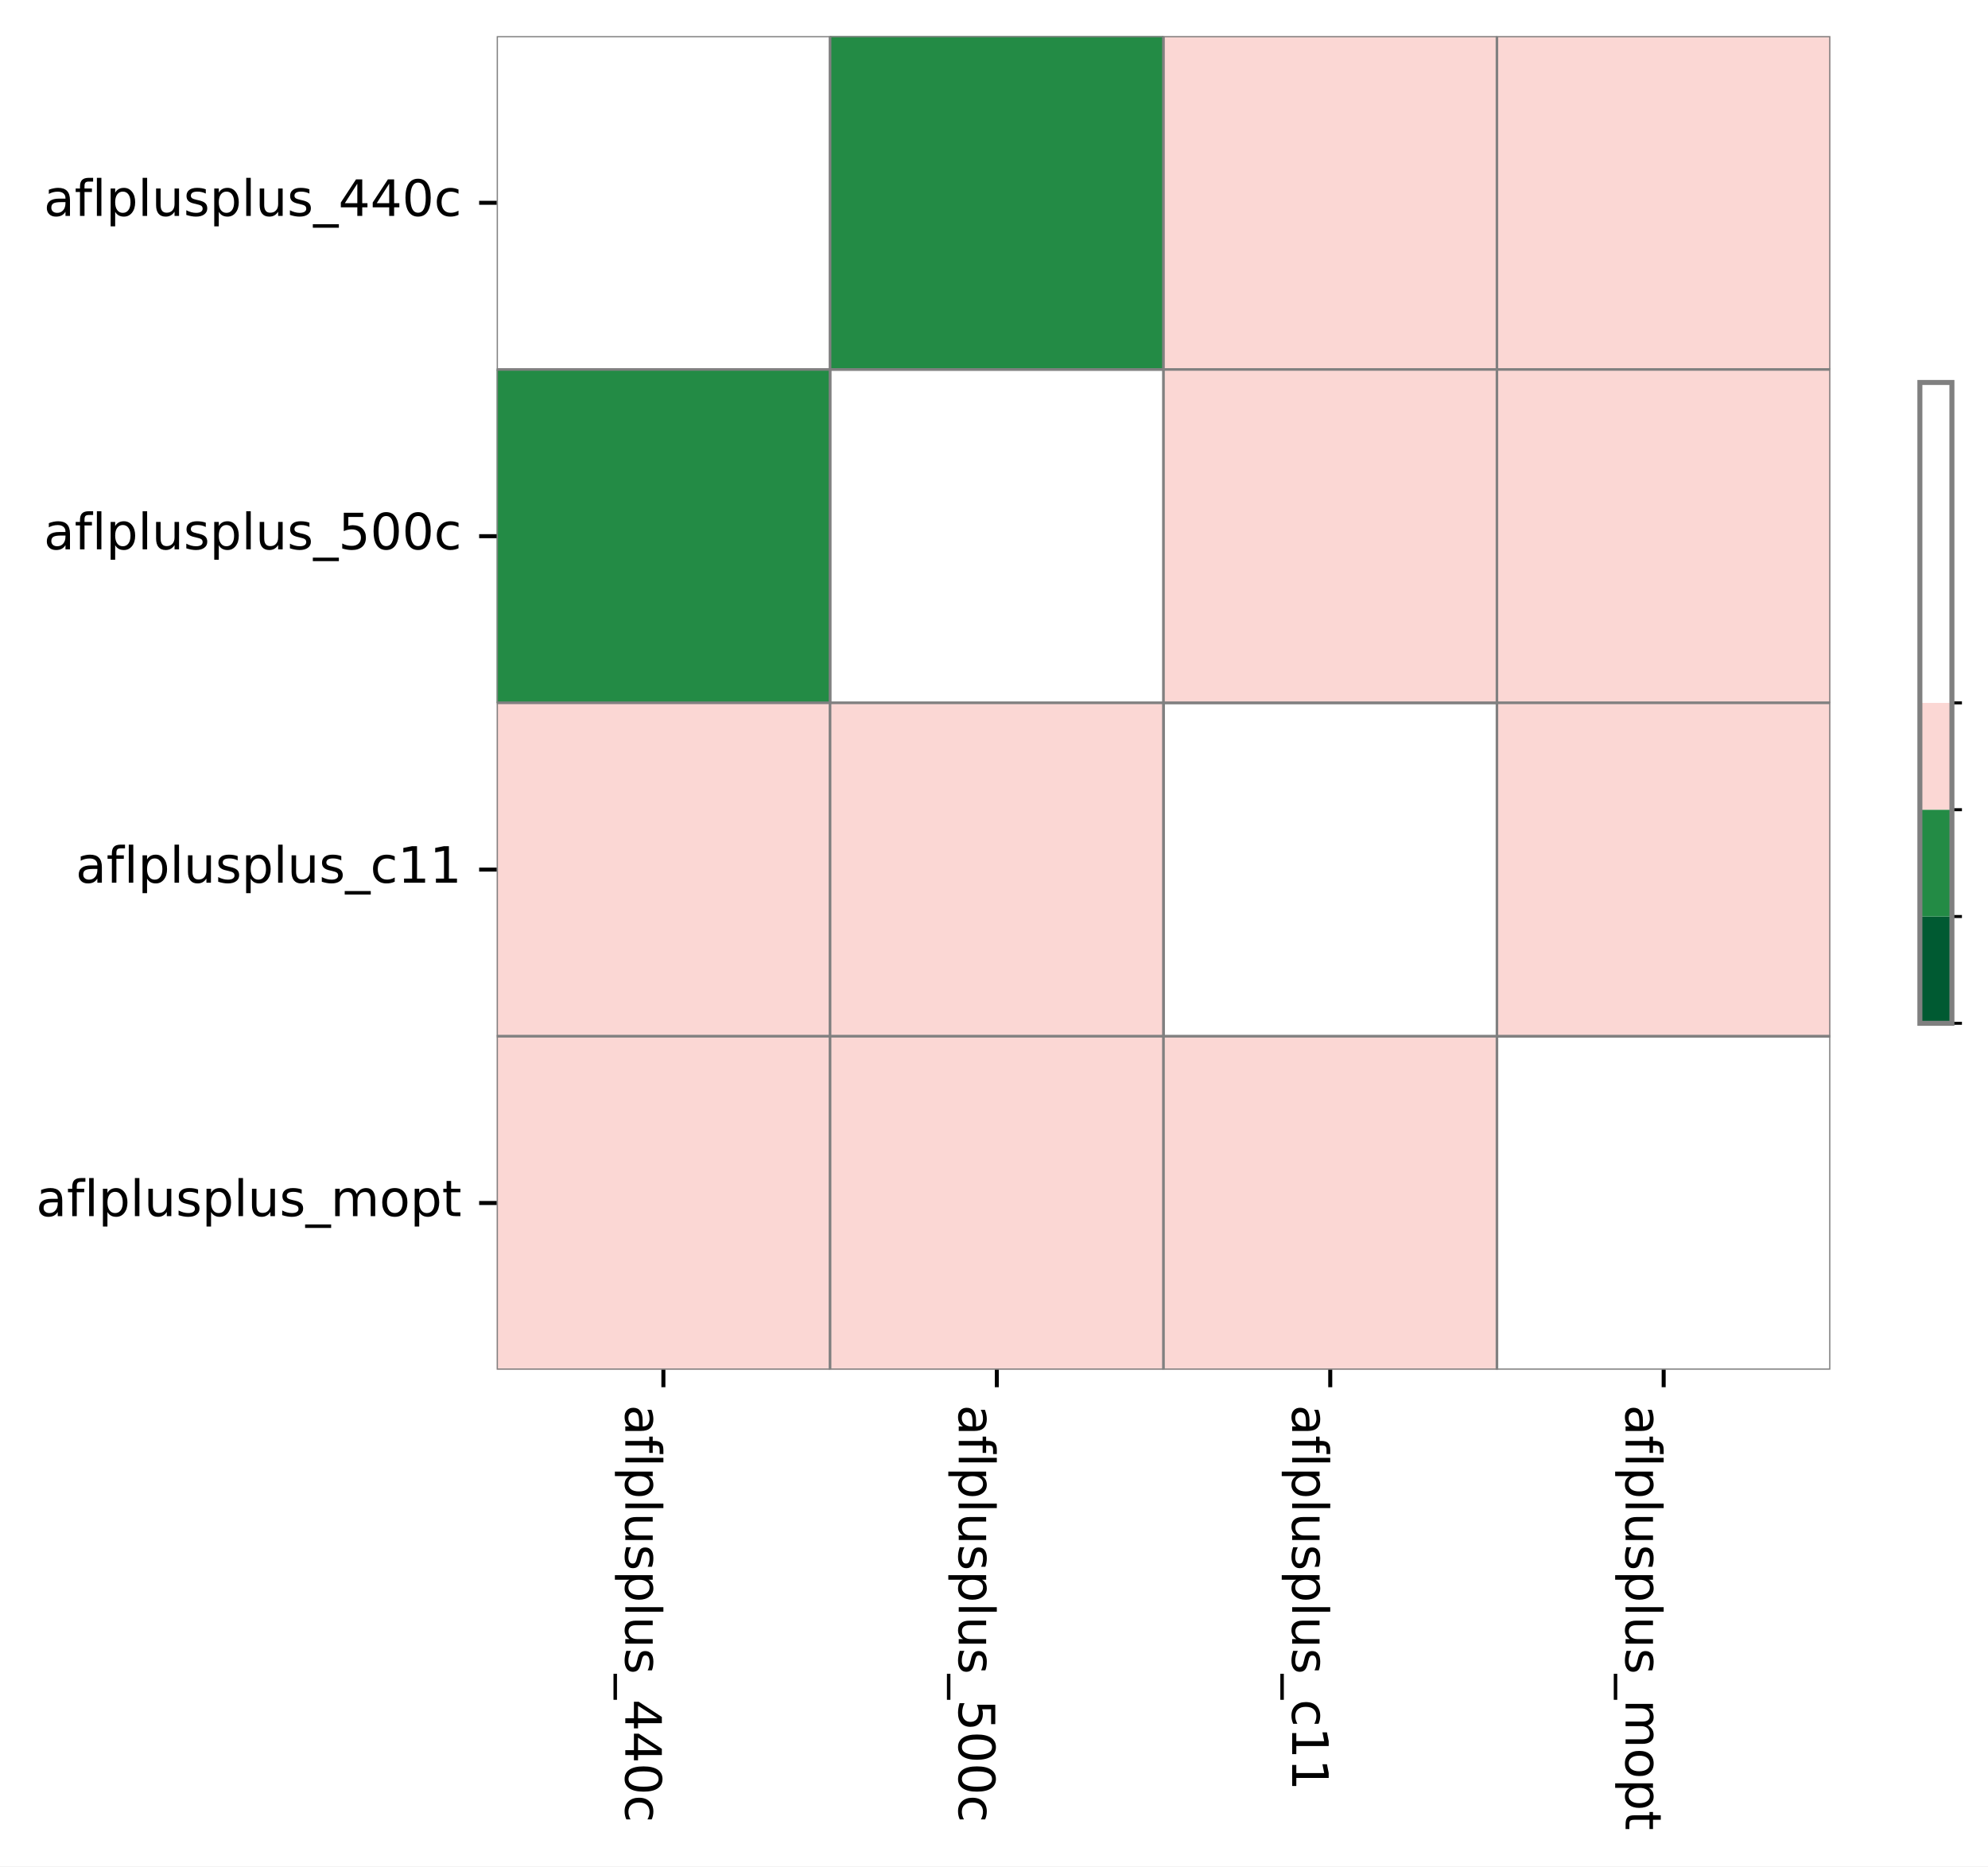
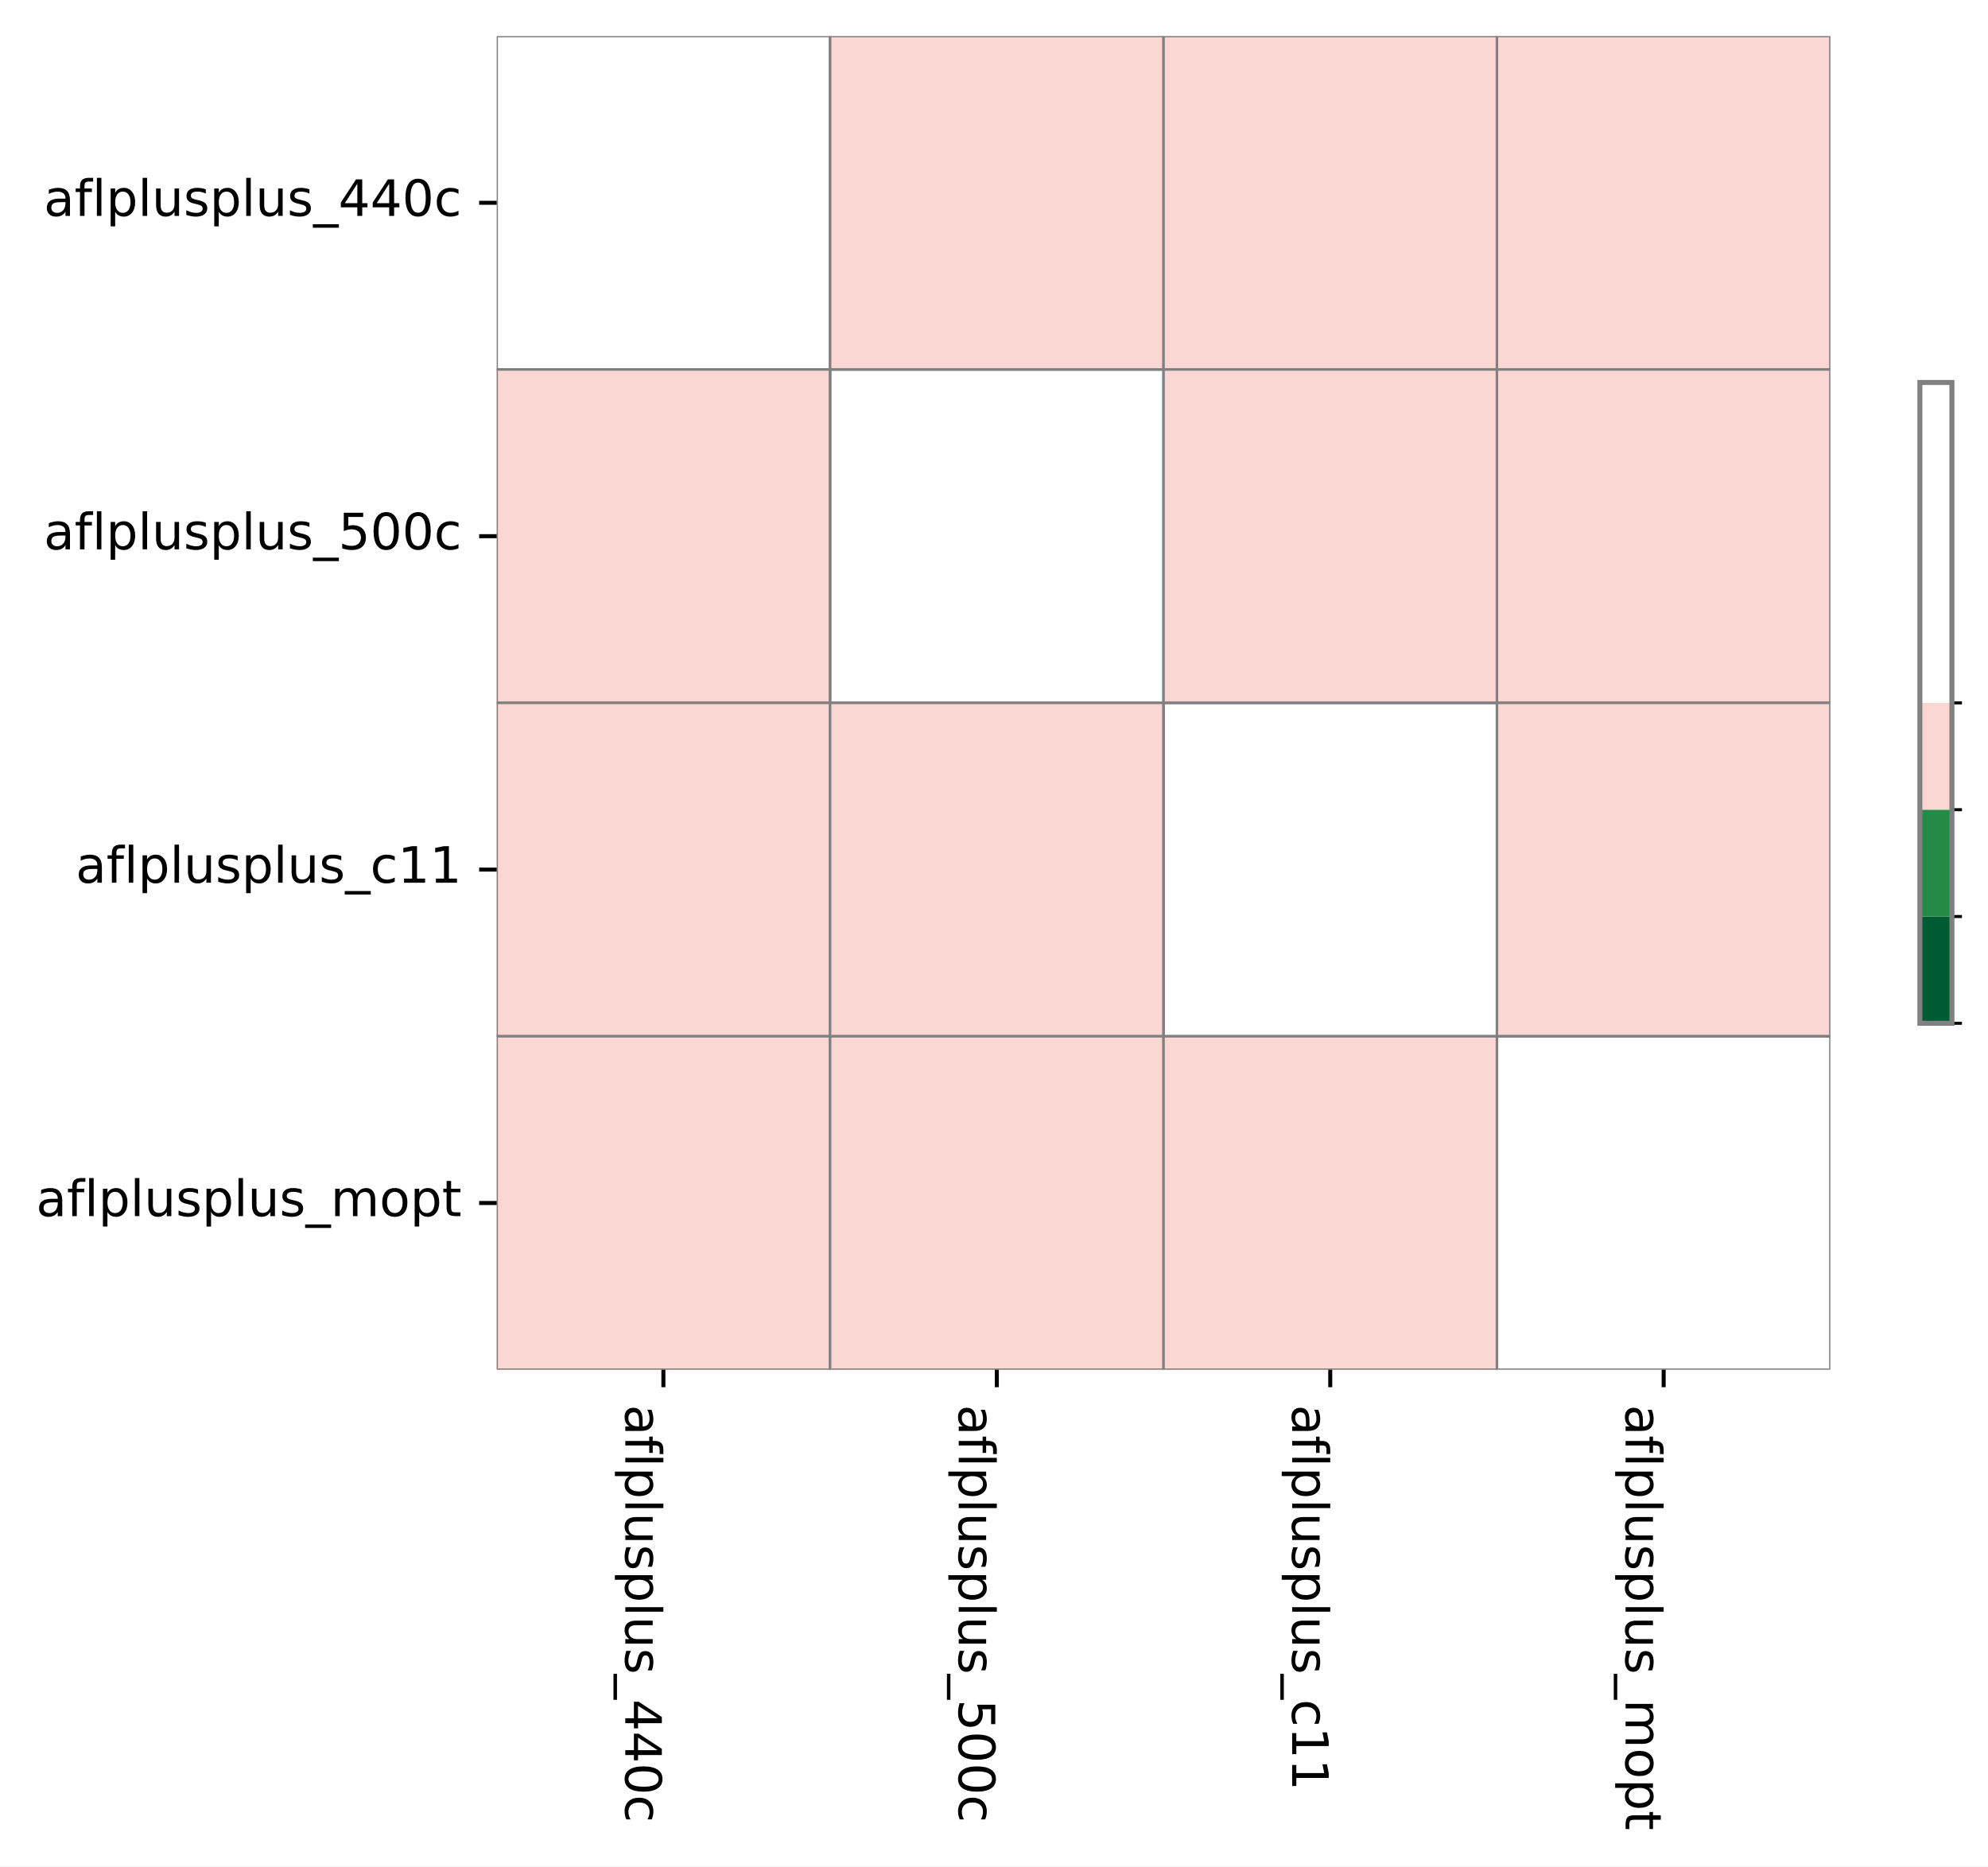
<svg xmlns="http://www.w3.org/2000/svg" xmlns:xlink="http://www.w3.org/1999/xlink" width="396.663pt" height="372.414pt" viewBox="0 0 396.663 372.414" version="1.1">
  <defs>
    <style type="text/css">*{stroke-linejoin: round; stroke-linecap: butt}</style>
  </defs>
  <g id="figure_1">
    <g id="patch_1">
      <path d="M 0 372.414  L 396.663 372.414  L 396.663 0  L 0 0  z " style="fill: #ffffff" />
    </g>
    <g id="axes_1">
      <g id="patch_2">
        <path d="M 99.102 273.312  L 365.214 273.312  L 365.214 7.2  L 99.102 7.2  z " style="fill: #ffffff" />
      </g>
      <g id="QuadMesh_1">
-         <path d="M 99.102 7.2  L 165.63 7.2  L 165.63 73.728  L 99.102 73.728  L 99.102 7.2  " clip-path="url(#p168a9f68ff)" style="fill: none; stroke: #808080; stroke-width: 0.5" />
-         <path d="M 165.63 7.2  L 232.158 7.2  L 232.158 73.728  L 165.63 73.728  L 165.63 7.2  " clip-path="url(#p168a9f68ff)" style="fill: #238b45; stroke: #808080; stroke-width: 0.5" />
-         <path d="M 232.158 7.2  L 298.686 7.2  L 298.686 73.728  L 232.158 73.728  L 232.158 7.2  " clip-path="url(#p168a9f68ff)" style="fill: #fbd7d4; stroke: #808080; stroke-width: 0.5" />
-         <path d="M 298.686 7.2  L 365.214 7.2  L 365.214 73.728  L 298.686 73.728  L 298.686 7.2  " clip-path="url(#p168a9f68ff)" style="fill: #fbd7d4; stroke: #808080; stroke-width: 0.5" />
-         <path d="M 99.102 73.728  L 165.63 73.728  L 165.63 140.256  L 99.102 140.256  L 99.102 73.728  " clip-path="url(#p168a9f68ff)" style="fill: #238b45; stroke: #808080; stroke-width: 0.5" />
-         <path d="M 165.63 73.728  L 232.158 73.728  L 232.158 140.256  L 165.63 140.256  L 165.63 73.728  " clip-path="url(#p168a9f68ff)" style="fill: none; stroke: #808080; stroke-width: 0.5" />
-         <path d="M 232.158 73.728  L 298.686 73.728  L 298.686 140.256  L 232.158 140.256  L 232.158 73.728  " clip-path="url(#p168a9f68ff)" style="fill: #fbd7d4; stroke: #808080; stroke-width: 0.5" />
-         <path d="M 298.686 73.728  L 365.214 73.728  L 365.214 140.256  L 298.686 140.256  L 298.686 73.728  " clip-path="url(#p168a9f68ff)" style="fill: #fbd7d4; stroke: #808080; stroke-width: 0.5" />
-         <path d="M 99.102 140.256  L 165.63 140.256  L 165.63 206.784  L 99.102 206.784  L 99.102 140.256  " clip-path="url(#p168a9f68ff)" style="fill: #fbd7d4; stroke: #808080; stroke-width: 0.5" />
-         <path d="M 165.63 140.256  L 232.158 140.256  L 232.158 206.784  L 165.63 206.784  L 165.63 140.256  " clip-path="url(#p168a9f68ff)" style="fill: #fbd7d4; stroke: #808080; stroke-width: 0.5" />
-         <path d="M 232.158 140.256  L 298.686 140.256  L 298.686 206.784  L 232.158 206.784  L 232.158 140.256  " clip-path="url(#p168a9f68ff)" style="fill: none; stroke: #808080; stroke-width: 0.5" />
-         <path d="M 298.686 140.256  L 365.214 140.256  L 365.214 206.784  L 298.686 206.784  L 298.686 140.256  " clip-path="url(#p168a9f68ff)" style="fill: #fbd7d4; stroke: #808080; stroke-width: 0.5" />
-         <path d="M 99.102 206.784  L 165.63 206.784  L 165.63 273.312  L 99.102 273.312  L 99.102 206.784  " clip-path="url(#p168a9f68ff)" style="fill: #fbd7d4; stroke: #808080; stroke-width: 0.5" />
-         <path d="M 165.63 206.784  L 232.158 206.784  L 232.158 273.312  L 165.63 273.312  L 165.63 206.784  " clip-path="url(#p168a9f68ff)" style="fill: #fbd7d4; stroke: #808080; stroke-width: 0.5" />
-         <path d="M 232.158 206.784  L 298.686 206.784  L 298.686 273.312  L 232.158 273.312  L 232.158 206.784  " clip-path="url(#p168a9f68ff)" style="fill: #fbd7d4; stroke: #808080; stroke-width: 0.5" />
-         <path d="M 298.686 206.784  L 365.214 206.784  L 365.214 273.312  L 298.686 273.312  L 298.686 206.784  " clip-path="url(#p168a9f68ff)" style="fill: none; stroke: #808080; stroke-width: 0.5" />
+         <path d="M 99.102 7.2  L 165.63 7.2  L 165.63 73.728  L 99.102 73.728  L 99.102 7.2  " clip-path="url(#p7ab3668dc1)" style="fill: none; stroke: #808080; stroke-width: 0.5" />
+         <path d="M 165.63 7.2  L 232.158 7.2  L 232.158 73.728  L 165.63 73.728  L 165.63 7.2  " clip-path="url(#p7ab3668dc1)" style="fill: #fbd7d4; stroke: #808080; stroke-width: 0.5" />
+         <path d="M 232.158 7.2  L 298.686 7.2  L 298.686 73.728  L 232.158 73.728  L 232.158 7.2  " clip-path="url(#p7ab3668dc1)" style="fill: #fbd7d4; stroke: #808080; stroke-width: 0.5" />
+         <path d="M 298.686 7.2  L 365.214 7.2  L 365.214 73.728  L 298.686 73.728  L 298.686 7.2  " clip-path="url(#p7ab3668dc1)" style="fill: #fbd7d4; stroke: #808080; stroke-width: 0.5" />
+         <path d="M 99.102 73.728  L 165.63 73.728  L 165.63 140.256  L 99.102 140.256  L 99.102 73.728  " clip-path="url(#p7ab3668dc1)" style="fill: #fbd7d4; stroke: #808080; stroke-width: 0.5" />
+         <path d="M 165.63 73.728  L 232.158 73.728  L 232.158 140.256  L 165.63 140.256  L 165.63 73.728  " clip-path="url(#p7ab3668dc1)" style="fill: none; stroke: #808080; stroke-width: 0.5" />
+         <path d="M 232.158 73.728  L 298.686 73.728  L 298.686 140.256  L 232.158 140.256  L 232.158 73.728  " clip-path="url(#p7ab3668dc1)" style="fill: #fbd7d4; stroke: #808080; stroke-width: 0.5" />
+         <path d="M 298.686 73.728  L 365.214 73.728  L 365.214 140.256  L 298.686 140.256  L 298.686 73.728  " clip-path="url(#p7ab3668dc1)" style="fill: #fbd7d4; stroke: #808080; stroke-width: 0.5" />
+         <path d="M 99.102 140.256  L 165.63 140.256  L 165.63 206.784  L 99.102 206.784  L 99.102 140.256  " clip-path="url(#p7ab3668dc1)" style="fill: #fbd7d4; stroke: #808080; stroke-width: 0.5" />
+         <path d="M 165.63 140.256  L 232.158 140.256  L 232.158 206.784  L 165.63 206.784  L 165.63 140.256  " clip-path="url(#p7ab3668dc1)" style="fill: #fbd7d4; stroke: #808080; stroke-width: 0.5" />
+         <path d="M 232.158 140.256  L 298.686 140.256  L 298.686 206.784  L 232.158 206.784  L 232.158 140.256  " clip-path="url(#p7ab3668dc1)" style="fill: none; stroke: #808080; stroke-width: 0.5" />
+         <path d="M 298.686 140.256  L 365.214 140.256  L 365.214 206.784  L 298.686 206.784  L 298.686 140.256  " clip-path="url(#p7ab3668dc1)" style="fill: #fbd7d4; stroke: #808080; stroke-width: 0.5" />
+         <path d="M 99.102 206.784  L 165.63 206.784  L 165.63 273.312  L 99.102 273.312  L 99.102 206.784  " clip-path="url(#p7ab3668dc1)" style="fill: #fbd7d4; stroke: #808080; stroke-width: 0.5" />
+         <path d="M 165.63 206.784  L 232.158 206.784  L 232.158 273.312  L 165.63 273.312  L 165.63 206.784  " clip-path="url(#p7ab3668dc1)" style="fill: #fbd7d4; stroke: #808080; stroke-width: 0.5" />
+         <path d="M 232.158 206.784  L 298.686 206.784  L 298.686 273.312  L 232.158 273.312  L 232.158 206.784  " clip-path="url(#p7ab3668dc1)" style="fill: #fbd7d4; stroke: #808080; stroke-width: 0.5" />
+         <path d="M 298.686 206.784  L 365.214 206.784  L 365.214 273.312  L 298.686 273.312  L 298.686 206.784  " clip-path="url(#p7ab3668dc1)" style="fill: none; stroke: #808080; stroke-width: 0.5" />
      </g>
      <g id="matplotlib.axis_1">
        <g id="xtick_1">
          <g id="line2d_1">
            <defs>
-               <path id="m6bdd28bc36" d="M 0 0  L 0 3.5  " style="stroke: #000000; stroke-width: 0.8" />
+               <path id="mfbcaf590ac" d="M 0 0  L 0 3.5  " style="stroke: #000000; stroke-width: 0.8" />
            </defs>
            <g>
-               <use xlink:href="#m6bdd28bc36" x="132.366" y="273.312" style="stroke: #000000; stroke-width: 0.8" />
+               <use xlink:href="#mfbcaf590ac" x="132.366" y="273.312" style="stroke: #000000; stroke-width: 0.8" />
            </g>
          </g>
          <g id="text_1">
            <g transform="translate(124.7671 280.312) rotate(-270) scale(0.1 -0.1)">
              <defs>
                <path id="DejaVuSans-61" d="M 2194 1759  Q 1497 1759 1228 1600  Q 959 1441 959 1056  Q 959 750 1161 570  Q 1363 391 1709 391  Q 2188 391 2477 730  Q 2766 1069 2766 1631  L 2766 1759  L 2194 1759  z M 3341 1997  L 3341 0  L 2766 0  L 2766 531  Q 2569 213 2275 61  Q 1981 -91 1556 -91  Q 1019 -91 701 211  Q 384 513 384 1019  Q 384 1609 779 1909  Q 1175 2209 1959 2209  L 2766 2209  L 2766 2266  Q 2766 2663 2505 2880  Q 2244 3097 1772 3097  Q 1472 3097 1187 3025  Q 903 2953 641 2809  L 641 3341  Q 956 3463 1253 3523  Q 1550 3584 1831 3584  Q 2591 3584 2966 3190  Q 3341 2797 3341 1997  z " transform="scale(0.015625)" />
                <path id="DejaVuSans-66" d="M 2375 4863  L 2375 4384  L 1825 4384  Q 1516 4384 1395 4259  Q 1275 4134 1275 3809  L 1275 3500  L 2222 3500  L 2222 3053  L 1275 3053  L 1275 0  L 697 0  L 697 3053  L 147 3053  L 147 3500  L 697 3500  L 697 3744  Q 697 4328 969 4595  Q 1241 4863 1831 4863  L 2375 4863  z " transform="scale(0.015625)" />
                <path id="DejaVuSans-6c" d="M 603 4863  L 1178 4863  L 1178 0  L 603 0  L 603 4863  z " transform="scale(0.015625)" />
                <path id="DejaVuSans-70" d="M 1159 525  L 1159 -1331  L 581 -1331  L 581 3500  L 1159 3500  L 1159 2969  Q 1341 3281 1617 3432  Q 1894 3584 2278 3584  Q 2916 3584 3314 3078  Q 3713 2572 3713 1747  Q 3713 922 3314 415  Q 2916 -91 2278 -91  Q 1894 -91 1617 61  Q 1341 213 1159 525  z M 3116 1747  Q 3116 2381 2855 2742  Q 2594 3103 2138 3103  Q 1681 3103 1420 2742  Q 1159 2381 1159 1747  Q 1159 1113 1420 752  Q 1681 391 2138 391  Q 2594 391 2855 752  Q 3116 1113 3116 1747  z " transform="scale(0.015625)" />
                <path id="DejaVuSans-75" d="M 544 1381  L 544 3500  L 1119 3500  L 1119 1403  Q 1119 906 1312 657  Q 1506 409 1894 409  Q 2359 409 2629 706  Q 2900 1003 2900 1516  L 2900 3500  L 3475 3500  L 3475 0  L 2900 0  L 2900 538  Q 2691 219 2414 64  Q 2138 -91 1772 -91  Q 1169 -91 856 284  Q 544 659 544 1381  z M 1991 3584  L 1991 3584  z " transform="scale(0.015625)" />
                <path id="DejaVuSans-73" d="M 2834 3397  L 2834 2853  Q 2591 2978 2328 3040  Q 2066 3103 1784 3103  Q 1356 3103 1142 2972  Q 928 2841 928 2578  Q 928 2378 1081 2264  Q 1234 2150 1697 2047  L 1894 2003  Q 2506 1872 2764 1633  Q 3022 1394 3022 966  Q 3022 478 2636 193  Q 2250 -91 1575 -91  Q 1294 -91 989 -36  Q 684 19 347 128  L 347 722  Q 666 556 975 473  Q 1284 391 1588 391  Q 1994 391 2212 530  Q 2431 669 2431 922  Q 2431 1156 2273 1281  Q 2116 1406 1581 1522  L 1381 1569  Q 847 1681 609 1914  Q 372 2147 372 2553  Q 372 3047 722 3315  Q 1072 3584 1716 3584  Q 2034 3584 2315 3537  Q 2597 3491 2834 3397  z " transform="scale(0.015625)" />
                <path id="DejaVuSans-5f" d="M 3263 -1063  L 3263 -1509  L -63 -1509  L -63 -1063  L 3263 -1063  z " transform="scale(0.015625)" />
                <path id="DejaVuSans-34" d="M 2419 4116  L 825 1625  L 2419 1625  L 2419 4116  z M 2253 4666  L 3047 4666  L 3047 1625  L 3713 1625  L 3713 1100  L 3047 1100  L 3047 0  L 2419 0  L 2419 1100  L 313 1100  L 313 1709  L 2253 4666  z " transform="scale(0.015625)" />
                <path id="DejaVuSans-30" d="M 2034 4250  Q 1547 4250 1301 3770  Q 1056 3291 1056 2328  Q 1056 1369 1301 889  Q 1547 409 2034 409  Q 2525 409 2770 889  Q 3016 1369 3016 2328  Q 3016 3291 2770 3770  Q 2525 4250 2034 4250  z M 2034 4750  Q 2819 4750 3233 4129  Q 3647 3509 3647 2328  Q 3647 1150 3233 529  Q 2819 -91 2034 -91  Q 1250 -91 836 529  Q 422 1150 422 2328  Q 422 3509 836 4129  Q 1250 4750 2034 4750  z " transform="scale(0.015625)" />
                <path id="DejaVuSans-63" d="M 3122 3366  L 3122 2828  Q 2878 2963 2633 3030  Q 2388 3097 2138 3097  Q 1578 3097 1268 2742  Q 959 2388 959 1747  Q 959 1106 1268 751  Q 1578 397 2138 397  Q 2388 397 2633 464  Q 2878 531 3122 666  L 3122 134  Q 2881 22 2623 -34  Q 2366 -91 2075 -91  Q 1284 -91 818 406  Q 353 903 353 1747  Q 353 2603 823 3093  Q 1294 3584 2113 3584  Q 2378 3584 2631 3529  Q 2884 3475 3122 3366  z " transform="scale(0.015625)" />
              </defs>
              <use xlink:href="#DejaVuSans-61" />
              <use xlink:href="#DejaVuSans-66" transform="translate(61.2793 0)" />
              <use xlink:href="#DejaVuSans-6c" transform="translate(96.48438 0)" />
              <use xlink:href="#DejaVuSans-70" transform="translate(124.2676 0)" />
              <use xlink:href="#DejaVuSans-6c" transform="translate(187.7441 0)" />
              <use xlink:href="#DejaVuSans-75" transform="translate(215.5273 0)" />
              <use xlink:href="#DejaVuSans-73" transform="translate(278.9062 0)" />
              <use xlink:href="#DejaVuSans-70" transform="translate(331.0059 0)" />
              <use xlink:href="#DejaVuSans-6c" transform="translate(394.4824 0)" />
              <use xlink:href="#DejaVuSans-75" transform="translate(422.2656 0)" />
              <use xlink:href="#DejaVuSans-73" transform="translate(485.6445 0)" />
              <use xlink:href="#DejaVuSans-5f" transform="translate(537.7441 0)" />
              <use xlink:href="#DejaVuSans-34" transform="translate(587.7441 0)" />
              <use xlink:href="#DejaVuSans-34" transform="translate(651.3672 0)" />
              <use xlink:href="#DejaVuSans-30" transform="translate(714.9902 0)" />
              <use xlink:href="#DejaVuSans-63" transform="translate(778.6133 0)" />
            </g>
          </g>
        </g>
        <g id="xtick_2">
          <g id="line2d_2">
            <g>
-               <use xlink:href="#m6bdd28bc36" x="198.894" y="273.312" style="stroke: #000000; stroke-width: 0.8" />
+               <use xlink:href="#mfbcaf590ac" x="198.894" y="273.312" style="stroke: #000000; stroke-width: 0.8" />
            </g>
          </g>
          <g id="text_2">
            <g transform="translate(191.2951 280.312) rotate(-270) scale(0.1 -0.1)">
              <defs>
                <path id="DejaVuSans-35" d="M 691 4666  L 3169 4666  L 3169 4134  L 1269 4134  L 1269 2991  Q 1406 3038 1543 3061  Q 1681 3084 1819 3084  Q 2600 3084 3056 2656  Q 3513 2228 3513 1497  Q 3513 744 3044 326  Q 2575 -91 1722 -91  Q 1428 -91 1123 -41  Q 819 9 494 109  L 494 744  Q 775 591 1075 516  Q 1375 441 1709 441  Q 2250 441 2565 725  Q 2881 1009 2881 1497  Q 2881 1984 2565 2268  Q 2250 2553 1709 2553  Q 1456 2553 1204 2497  Q 953 2441 691 2322  L 691 4666  z " transform="scale(0.015625)" />
              </defs>
              <use xlink:href="#DejaVuSans-61" />
              <use xlink:href="#DejaVuSans-66" transform="translate(61.2793 0)" />
              <use xlink:href="#DejaVuSans-6c" transform="translate(96.48438 0)" />
              <use xlink:href="#DejaVuSans-70" transform="translate(124.2676 0)" />
              <use xlink:href="#DejaVuSans-6c" transform="translate(187.7441 0)" />
              <use xlink:href="#DejaVuSans-75" transform="translate(215.5273 0)" />
              <use xlink:href="#DejaVuSans-73" transform="translate(278.9062 0)" />
              <use xlink:href="#DejaVuSans-70" transform="translate(331.0059 0)" />
              <use xlink:href="#DejaVuSans-6c" transform="translate(394.4824 0)" />
              <use xlink:href="#DejaVuSans-75" transform="translate(422.2656 0)" />
              <use xlink:href="#DejaVuSans-73" transform="translate(485.6445 0)" />
              <use xlink:href="#DejaVuSans-5f" transform="translate(537.7441 0)" />
              <use xlink:href="#DejaVuSans-35" transform="translate(587.7441 0)" />
              <use xlink:href="#DejaVuSans-30" transform="translate(651.3672 0)" />
              <use xlink:href="#DejaVuSans-30" transform="translate(714.9902 0)" />
              <use xlink:href="#DejaVuSans-63" transform="translate(778.6133 0)" />
            </g>
          </g>
        </g>
        <g id="xtick_3">
          <g id="line2d_3">
            <g>
-               <use xlink:href="#m6bdd28bc36" x="265.422" y="273.312" style="stroke: #000000; stroke-width: 0.8" />
+               <use xlink:href="#mfbcaf590ac" x="265.422" y="273.312" style="stroke: #000000; stroke-width: 0.8" />
            </g>
          </g>
          <g id="text_3">
            <g transform="translate(257.8231 280.312) rotate(-270) scale(0.1 -0.1)">
              <defs>
                <path id="DejaVuSans-31" d="M 794 531  L 1825 531  L 1825 4091  L 703 3866  L 703 4441  L 1819 4666  L 2450 4666  L 2450 531  L 3481 531  L 3481 0  L 794 0  L 794 531  z " transform="scale(0.015625)" />
              </defs>
              <use xlink:href="#DejaVuSans-61" />
              <use xlink:href="#DejaVuSans-66" transform="translate(61.2793 0)" />
              <use xlink:href="#DejaVuSans-6c" transform="translate(96.48438 0)" />
              <use xlink:href="#DejaVuSans-70" transform="translate(124.2676 0)" />
              <use xlink:href="#DejaVuSans-6c" transform="translate(187.7441 0)" />
              <use xlink:href="#DejaVuSans-75" transform="translate(215.5273 0)" />
              <use xlink:href="#DejaVuSans-73" transform="translate(278.9062 0)" />
              <use xlink:href="#DejaVuSans-70" transform="translate(331.0059 0)" />
              <use xlink:href="#DejaVuSans-6c" transform="translate(394.4824 0)" />
              <use xlink:href="#DejaVuSans-75" transform="translate(422.2656 0)" />
              <use xlink:href="#DejaVuSans-73" transform="translate(485.6445 0)" />
              <use xlink:href="#DejaVuSans-5f" transform="translate(537.7441 0)" />
              <use xlink:href="#DejaVuSans-63" transform="translate(587.7441 0)" />
              <use xlink:href="#DejaVuSans-31" transform="translate(642.7246 0)" />
              <use xlink:href="#DejaVuSans-31" transform="translate(706.3477 0)" />
            </g>
          </g>
        </g>
        <g id="xtick_4">
          <g id="line2d_4">
            <g>
-               <use xlink:href="#m6bdd28bc36" x="331.95" y="273.312" style="stroke: #000000; stroke-width: 0.8" />
+               <use xlink:href="#mfbcaf590ac" x="331.95" y="273.312" style="stroke: #000000; stroke-width: 0.8" />
            </g>
          </g>
          <g id="text_4">
            <g transform="translate(324.3511 280.312) rotate(-270) scale(0.1 -0.1)">
              <defs>
                <path id="DejaVuSans-6d" d="M 3328 2828  Q 3544 3216 3844 3400  Q 4144 3584 4550 3584  Q 5097 3584 5394 3201  Q 5691 2819 5691 2113  L 5691 0  L 5113 0  L 5113 2094  Q 5113 2597 4934 2840  Q 4756 3084 4391 3084  Q 3944 3084 3684 2787  Q 3425 2491 3425 1978  L 3425 0  L 2847 0  L 2847 2094  Q 2847 2600 2669 2842  Q 2491 3084 2119 3084  Q 1678 3084 1418 2786  Q 1159 2488 1159 1978  L 1159 0  L 581 0  L 581 3500  L 1159 3500  L 1159 2956  Q 1356 3278 1631 3431  Q 1906 3584 2284 3584  Q 2666 3584 2933 3390  Q 3200 3197 3328 2828  z " transform="scale(0.015625)" />
                <path id="DejaVuSans-6f" d="M 1959 3097  Q 1497 3097 1228 2736  Q 959 2375 959 1747  Q 959 1119 1226 758  Q 1494 397 1959 397  Q 2419 397 2687 759  Q 2956 1122 2956 1747  Q 2956 2369 2687 2733  Q 2419 3097 1959 3097  z M 1959 3584  Q 2709 3584 3137 3096  Q 3566 2609 3566 1747  Q 3566 888 3137 398  Q 2709 -91 1959 -91  Q 1206 -91 779 398  Q 353 888 353 1747  Q 353 2609 779 3096  Q 1206 3584 1959 3584  z " transform="scale(0.015625)" />
                <path id="DejaVuSans-74" d="M 1172 4494  L 1172 3500  L 2356 3500  L 2356 3053  L 1172 3053  L 1172 1153  Q 1172 725 1289 603  Q 1406 481 1766 481  L 2356 481  L 2356 0  L 1766 0  Q 1100 0 847 248  Q 594 497 594 1153  L 594 3053  L 172 3053  L 172 3500  L 594 3500  L 594 4494  L 1172 4494  z " transform="scale(0.015625)" />
              </defs>
              <use xlink:href="#DejaVuSans-61" />
              <use xlink:href="#DejaVuSans-66" transform="translate(61.2793 0)" />
              <use xlink:href="#DejaVuSans-6c" transform="translate(96.48438 0)" />
              <use xlink:href="#DejaVuSans-70" transform="translate(124.2676 0)" />
              <use xlink:href="#DejaVuSans-6c" transform="translate(187.7441 0)" />
              <use xlink:href="#DejaVuSans-75" transform="translate(215.5273 0)" />
              <use xlink:href="#DejaVuSans-73" transform="translate(278.9062 0)" />
              <use xlink:href="#DejaVuSans-70" transform="translate(331.0059 0)" />
              <use xlink:href="#DejaVuSans-6c" transform="translate(394.4824 0)" />
              <use xlink:href="#DejaVuSans-75" transform="translate(422.2656 0)" />
              <use xlink:href="#DejaVuSans-73" transform="translate(485.6445 0)" />
              <use xlink:href="#DejaVuSans-5f" transform="translate(537.7441 0)" />
              <use xlink:href="#DejaVuSans-6d" transform="translate(587.7441 0)" />
              <use xlink:href="#DejaVuSans-6f" transform="translate(685.1562 0)" />
              <use xlink:href="#DejaVuSans-70" transform="translate(746.3379 0)" />
              <use xlink:href="#DejaVuSans-74" transform="translate(809.8145 0)" />
            </g>
          </g>
        </g>
      </g>
      <g id="matplotlib.axis_2">
        <g id="ytick_1">
          <g id="line2d_5">
            <defs>
-               <path id="m7696d480c7" d="M 0 0  L -3.5 0  " style="stroke: #000000; stroke-width: 0.8" />
+               <path id="m08c7656af7" d="M 0 0  L -3.5 0  " style="stroke: #000000; stroke-width: 0.8" />
            </defs>
            <g>
-               <use xlink:href="#m7696d480c7" x="99.102" y="40.464" style="stroke: #000000; stroke-width: 0.8" />
+               <use xlink:href="#m08c7656af7" x="99.102" y="40.464" style="stroke: #000000; stroke-width: 0.8" />
            </g>
          </g>
          <g id="text_5">
            <g transform="translate(8.742188 43.08431) scale(0.1 -0.1)">
              <use xlink:href="#DejaVuSans-61" />
              <use xlink:href="#DejaVuSans-66" transform="translate(61.2793 0)" />
              <use xlink:href="#DejaVuSans-6c" transform="translate(96.48438 0)" />
              <use xlink:href="#DejaVuSans-70" transform="translate(124.2676 0)" />
              <use xlink:href="#DejaVuSans-6c" transform="translate(187.7441 0)" />
              <use xlink:href="#DejaVuSans-75" transform="translate(215.5273 0)" />
              <use xlink:href="#DejaVuSans-73" transform="translate(278.9062 0)" />
              <use xlink:href="#DejaVuSans-70" transform="translate(331.0059 0)" />
              <use xlink:href="#DejaVuSans-6c" transform="translate(394.4824 0)" />
              <use xlink:href="#DejaVuSans-75" transform="translate(422.2656 0)" />
              <use xlink:href="#DejaVuSans-73" transform="translate(485.6445 0)" />
              <use xlink:href="#DejaVuSans-5f" transform="translate(537.7441 0)" />
              <use xlink:href="#DejaVuSans-34" transform="translate(587.7441 0)" />
              <use xlink:href="#DejaVuSans-34" transform="translate(651.3672 0)" />
              <use xlink:href="#DejaVuSans-30" transform="translate(714.9902 0)" />
              <use xlink:href="#DejaVuSans-63" transform="translate(778.6133 0)" />
            </g>
          </g>
        </g>
        <g id="ytick_2">
          <g id="line2d_6">
            <g>
-               <use xlink:href="#m7696d480c7" x="99.102" y="106.992" style="stroke: #000000; stroke-width: 0.8" />
+               <use xlink:href="#m08c7656af7" x="99.102" y="106.992" style="stroke: #000000; stroke-width: 0.8" />
            </g>
          </g>
          <g id="text_6">
            <g transform="translate(8.742188 109.6123) scale(0.1 -0.1)">
              <use xlink:href="#DejaVuSans-61" />
              <use xlink:href="#DejaVuSans-66" transform="translate(61.2793 0)" />
              <use xlink:href="#DejaVuSans-6c" transform="translate(96.48438 0)" />
              <use xlink:href="#DejaVuSans-70" transform="translate(124.2676 0)" />
              <use xlink:href="#DejaVuSans-6c" transform="translate(187.7441 0)" />
              <use xlink:href="#DejaVuSans-75" transform="translate(215.5273 0)" />
              <use xlink:href="#DejaVuSans-73" transform="translate(278.9062 0)" />
              <use xlink:href="#DejaVuSans-70" transform="translate(331.0059 0)" />
              <use xlink:href="#DejaVuSans-6c" transform="translate(394.4824 0)" />
              <use xlink:href="#DejaVuSans-75" transform="translate(422.2656 0)" />
              <use xlink:href="#DejaVuSans-73" transform="translate(485.6445 0)" />
              <use xlink:href="#DejaVuSans-5f" transform="translate(537.7441 0)" />
              <use xlink:href="#DejaVuSans-35" transform="translate(587.7441 0)" />
              <use xlink:href="#DejaVuSans-30" transform="translate(651.3672 0)" />
              <use xlink:href="#DejaVuSans-30" transform="translate(714.9902 0)" />
              <use xlink:href="#DejaVuSans-63" transform="translate(778.6133 0)" />
            </g>
          </g>
        </g>
        <g id="ytick_3">
          <g id="line2d_7">
            <g>
-               <use xlink:href="#m7696d480c7" x="99.102" y="173.52" style="stroke: #000000; stroke-width: 0.8" />
+               <use xlink:href="#m08c7656af7" x="99.102" y="173.52" style="stroke: #000000; stroke-width: 0.8" />
            </g>
          </g>
          <g id="text_7">
            <g transform="translate(15.10469 176.1403) scale(0.1 -0.1)">
              <use xlink:href="#DejaVuSans-61" />
              <use xlink:href="#DejaVuSans-66" transform="translate(61.2793 0)" />
              <use xlink:href="#DejaVuSans-6c" transform="translate(96.48438 0)" />
              <use xlink:href="#DejaVuSans-70" transform="translate(124.2676 0)" />
              <use xlink:href="#DejaVuSans-6c" transform="translate(187.7441 0)" />
              <use xlink:href="#DejaVuSans-75" transform="translate(215.5273 0)" />
              <use xlink:href="#DejaVuSans-73" transform="translate(278.9062 0)" />
              <use xlink:href="#DejaVuSans-70" transform="translate(331.0059 0)" />
              <use xlink:href="#DejaVuSans-6c" transform="translate(394.4824 0)" />
              <use xlink:href="#DejaVuSans-75" transform="translate(422.2656 0)" />
              <use xlink:href="#DejaVuSans-73" transform="translate(485.6445 0)" />
              <use xlink:href="#DejaVuSans-5f" transform="translate(537.7441 0)" />
              <use xlink:href="#DejaVuSans-63" transform="translate(587.7441 0)" />
              <use xlink:href="#DejaVuSans-31" transform="translate(642.7246 0)" />
              <use xlink:href="#DejaVuSans-31" transform="translate(706.3477 0)" />
            </g>
          </g>
        </g>
        <g id="ytick_4">
          <g id="line2d_8">
            <g>
-               <use xlink:href="#m7696d480c7" x="99.102" y="240.048" style="stroke: #000000; stroke-width: 0.8" />
+               <use xlink:href="#m08c7656af7" x="99.102" y="240.048" style="stroke: #000000; stroke-width: 0.8" />
            </g>
          </g>
          <g id="text_8">
            <g transform="translate(7.2 242.6683) scale(0.1 -0.1)">
              <use xlink:href="#DejaVuSans-61" />
              <use xlink:href="#DejaVuSans-66" transform="translate(61.2793 0)" />
              <use xlink:href="#DejaVuSans-6c" transform="translate(96.48438 0)" />
              <use xlink:href="#DejaVuSans-70" transform="translate(124.2676 0)" />
              <use xlink:href="#DejaVuSans-6c" transform="translate(187.7441 0)" />
              <use xlink:href="#DejaVuSans-75" transform="translate(215.5273 0)" />
              <use xlink:href="#DejaVuSans-73" transform="translate(278.9062 0)" />
              <use xlink:href="#DejaVuSans-70" transform="translate(331.0059 0)" />
              <use xlink:href="#DejaVuSans-6c" transform="translate(394.4824 0)" />
              <use xlink:href="#DejaVuSans-75" transform="translate(422.2656 0)" />
              <use xlink:href="#DejaVuSans-73" transform="translate(485.6445 0)" />
              <use xlink:href="#DejaVuSans-5f" transform="translate(537.7441 0)" />
              <use xlink:href="#DejaVuSans-6d" transform="translate(587.7441 0)" />
              <use xlink:href="#DejaVuSans-6f" transform="translate(685.1562 0)" />
              <use xlink:href="#DejaVuSans-70" transform="translate(746.3379 0)" />
              <use xlink:href="#DejaVuSans-74" transform="translate(809.8145 0)" />
            </g>
          </g>
        </g>
      </g>
    </g>
    <g id="axes_2">
      <g id="patch_3">
        <path d="M 383.07 204.192  L 389.463 204.192  L 389.463 76.32  L 383.07 76.32  z " style="fill: #ffffff" />
      </g>
      <g id="QuadMesh_2">
-         <path d="M 383.07 204.192  L 389.463 204.192  L 389.463 182.88  L 383.07 182.88  L 383.07 204.192  " clip-path="url(#p7fad332943)" style="fill: #005a32" />
-         <path d="M 383.07 182.88  L 389.463 182.88  L 389.463 161.568  L 383.07 161.568  L 383.07 182.88  " clip-path="url(#p7fad332943)" style="fill: #238b45" />
-         <path d="M 383.07 161.568  L 389.463 161.568  L 389.463 140.256  L 383.07 140.256  L 383.07 161.568  " clip-path="url(#p7fad332943)" style="fill: #fbd7d4" />
+         <path d="M 383.07 204.192  L 389.463 204.192  L 389.463 182.88  L 383.07 182.88  L 383.07 204.192  " clip-path="url(#p600c4961ef)" style="fill: #005a32" />
+         <path d="M 383.07 182.88  L 389.463 182.88  L 389.463 161.568  L 383.07 161.568  L 383.07 182.88  " clip-path="url(#p600c4961ef)" style="fill: #238b45" />
+         <path d="M 383.07 161.568  L 389.463 161.568  L 389.463 140.256  L 383.07 140.256  L 383.07 161.568  " clip-path="url(#p600c4961ef)" style="fill: #fbd7d4" />
      </g>
      <g id="matplotlib.axis_3" />
      <g id="matplotlib.axis_4">
        <g id="ytick_5">
          <g id="line2d_9" />
        </g>
        <g id="ytick_6">
          <g id="line2d_10" />
        </g>
        <g id="ytick_7">
          <g id="line2d_11" />
        </g>
        <g id="ytick_8">
          <g id="line2d_12" />
        </g>
        <g id="ytick_9">
          <g id="line2d_13">
            <defs>
-               <path id="meb988ade76" d="M 0 0  L 2 0  " style="stroke: #000000; stroke-width: 0.6" />
+               <path id="m93d6383f39" d="M 0 0  L 2 0  " style="stroke: #000000; stroke-width: 0.6" />
            </defs>
            <g>
-               <use xlink:href="#meb988ade76" x="389.463" y="204.192" style="stroke: #000000; stroke-width: 0.6" />
+               <use xlink:href="#m93d6383f39" x="389.463" y="204.192" style="stroke: #000000; stroke-width: 0.6" />
            </g>
          </g>
        </g>
        <g id="ytick_10">
          <g id="line2d_14">
            <g>
-               <use xlink:href="#meb988ade76" x="389.463" y="182.88" style="stroke: #000000; stroke-width: 0.6" />
+               <use xlink:href="#m93d6383f39" x="389.463" y="182.88" style="stroke: #000000; stroke-width: 0.6" />
            </g>
          </g>
        </g>
        <g id="ytick_11">
          <g id="line2d_15">
            <g>
-               <use xlink:href="#meb988ade76" x="389.463" y="161.568" style="stroke: #000000; stroke-width: 0.6" />
+               <use xlink:href="#m93d6383f39" x="389.463" y="161.568" style="stroke: #000000; stroke-width: 0.6" />
            </g>
          </g>
        </g>
        <g id="ytick_12">
          <g id="line2d_16">
            <g>
-               <use xlink:href="#meb988ade76" x="389.463" y="140.256" style="stroke: #000000; stroke-width: 0.6" />
+               <use xlink:href="#m93d6383f39" x="389.463" y="140.256" style="stroke: #000000; stroke-width: 0.6" />
            </g>
          </g>
        </g>
      </g>
      <g id="LineCollection_1" />
      <g id="patch_4">
        <path d="M 383.07 204.192  L 386.266 204.192  L 389.463 204.192  L 389.463 76.32  L 386.266 76.32  L 383.07 76.32  L 383.07 204.192  z " style="fill: none; stroke: #808080; stroke-linejoin: miter; stroke-linecap: square" />
      </g>
    </g>
  </g>
  <defs>
-     <clipPath id="p168a9f68ff">
+     <clipPath id="p7ab3668dc1">
      <rect x="99.102" y="7.2" width="266.112" height="266.112" />
    </clipPath>
-     <clipPath id="p7fad332943">
+     <clipPath id="p600c4961ef">
      <rect x="383.07" y="76.32" width="6.394" height="127.872" />
    </clipPath>
  </defs>
</svg>
